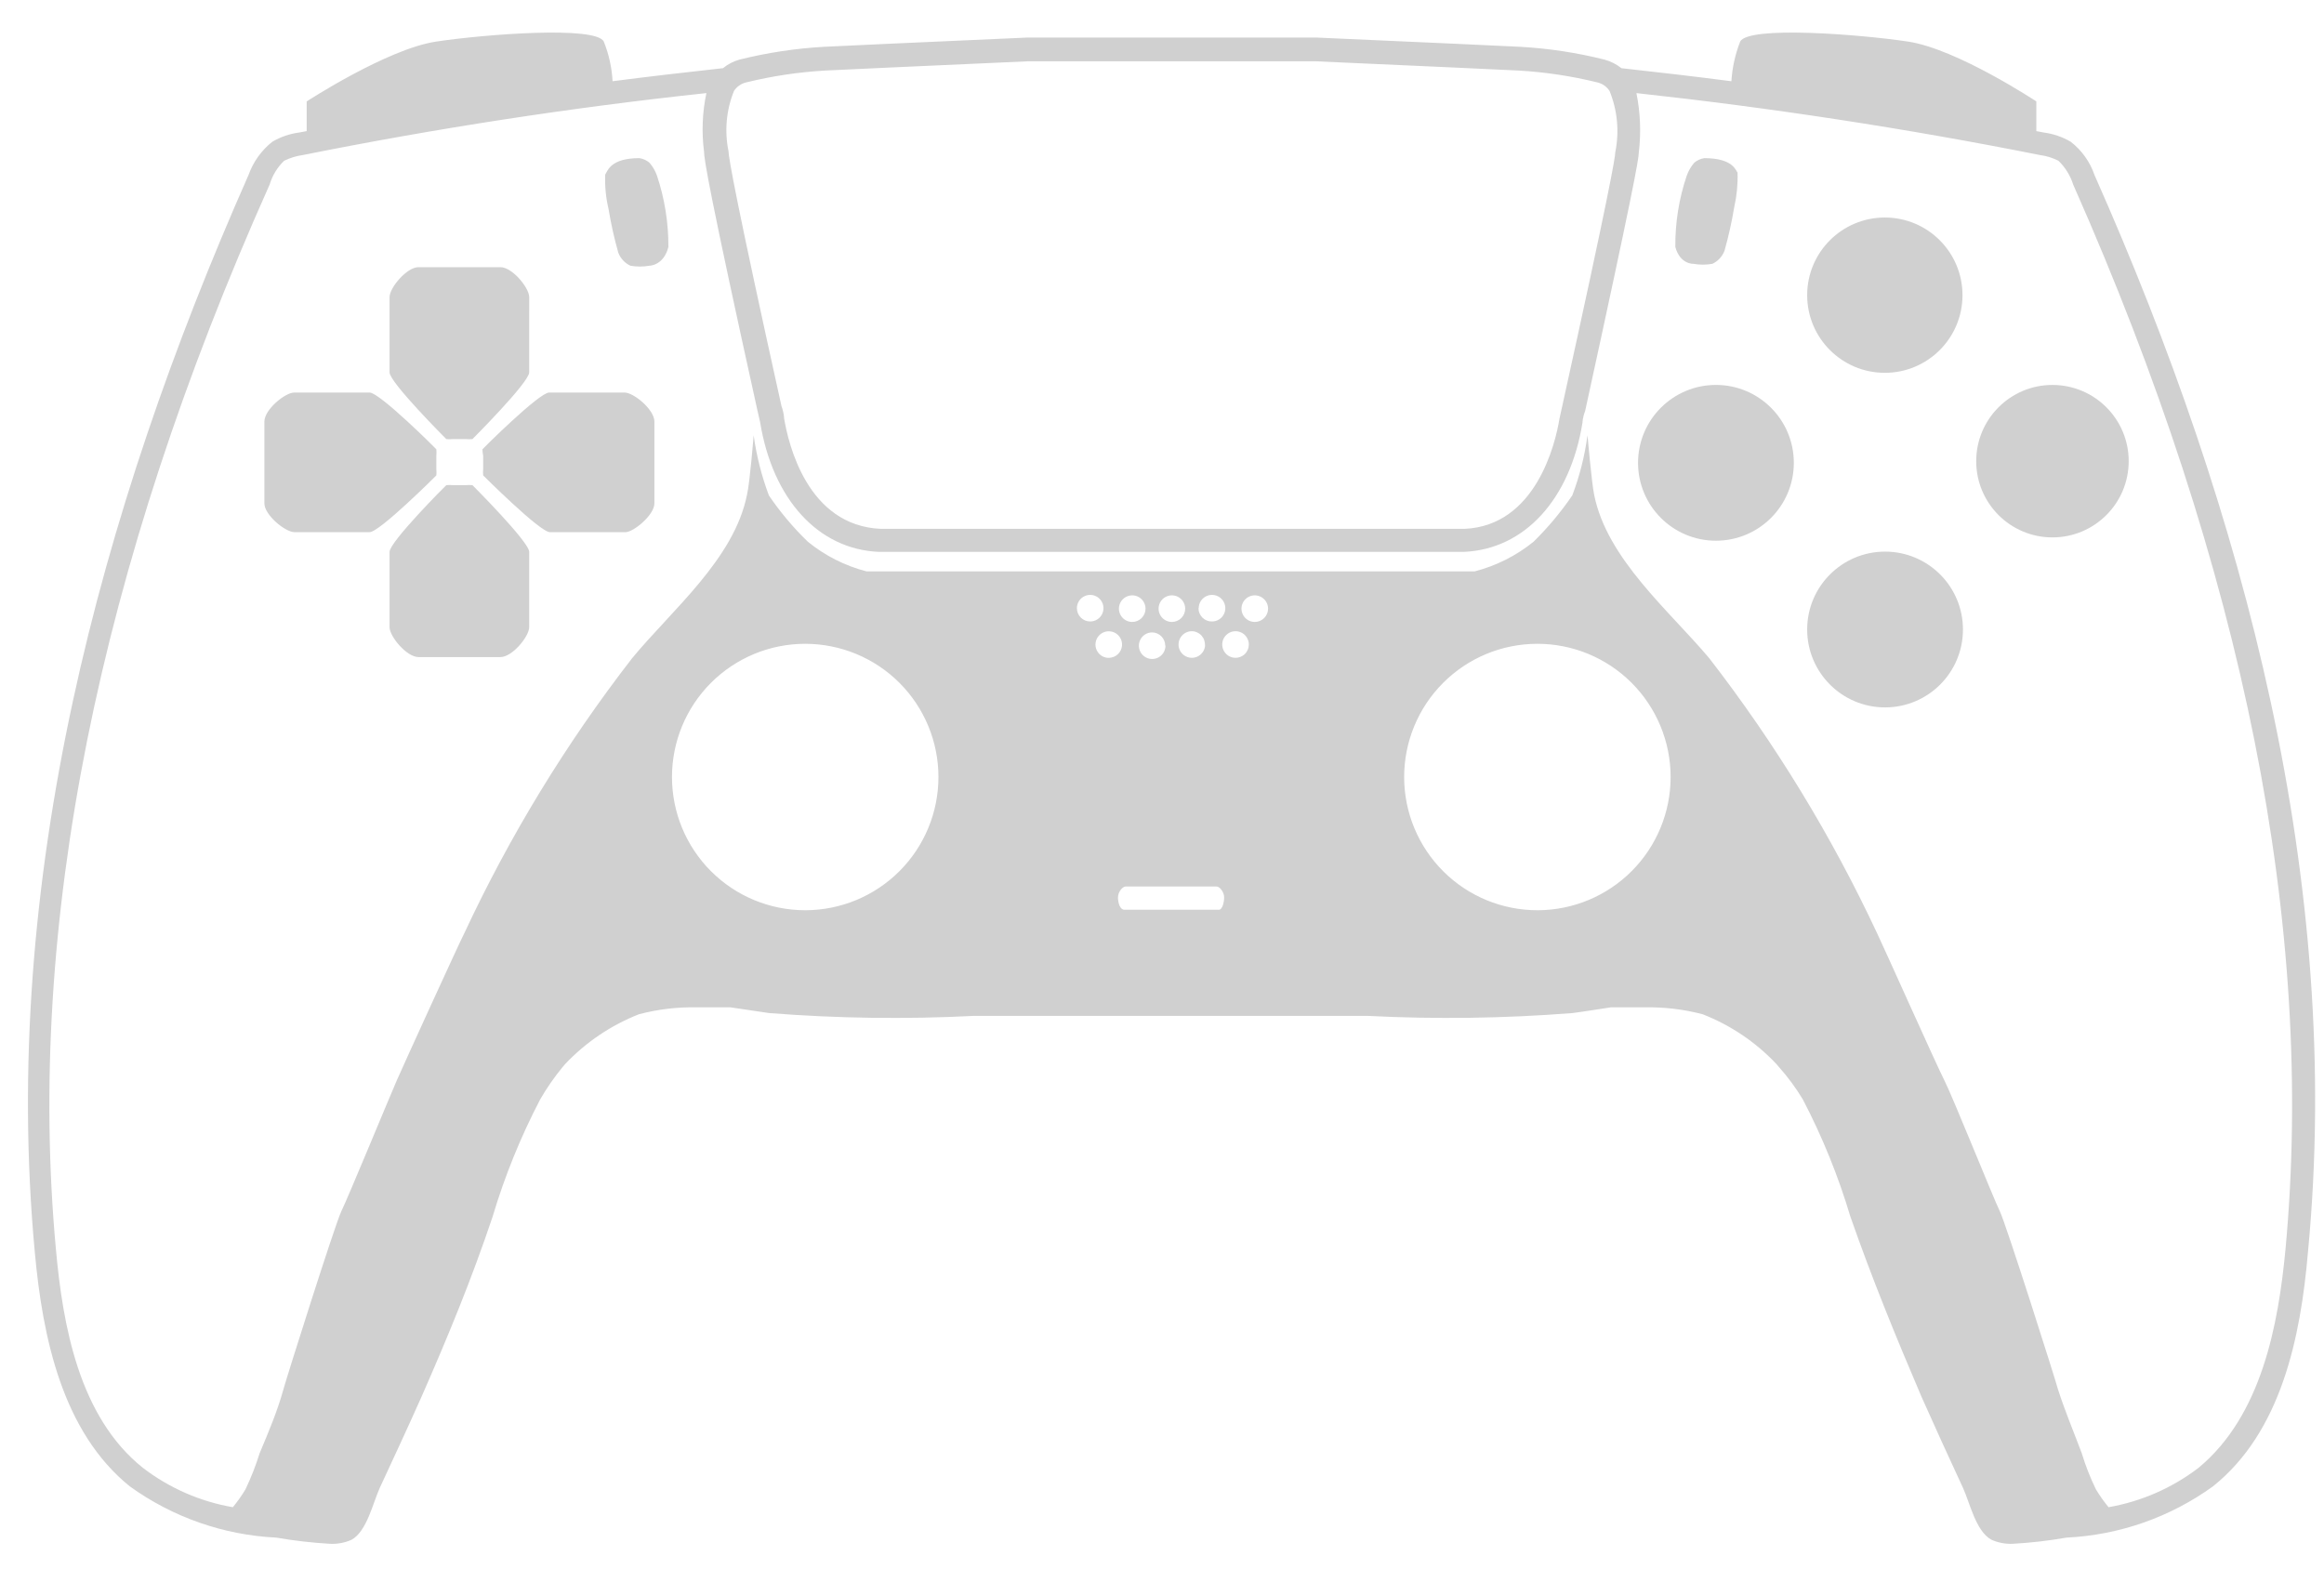
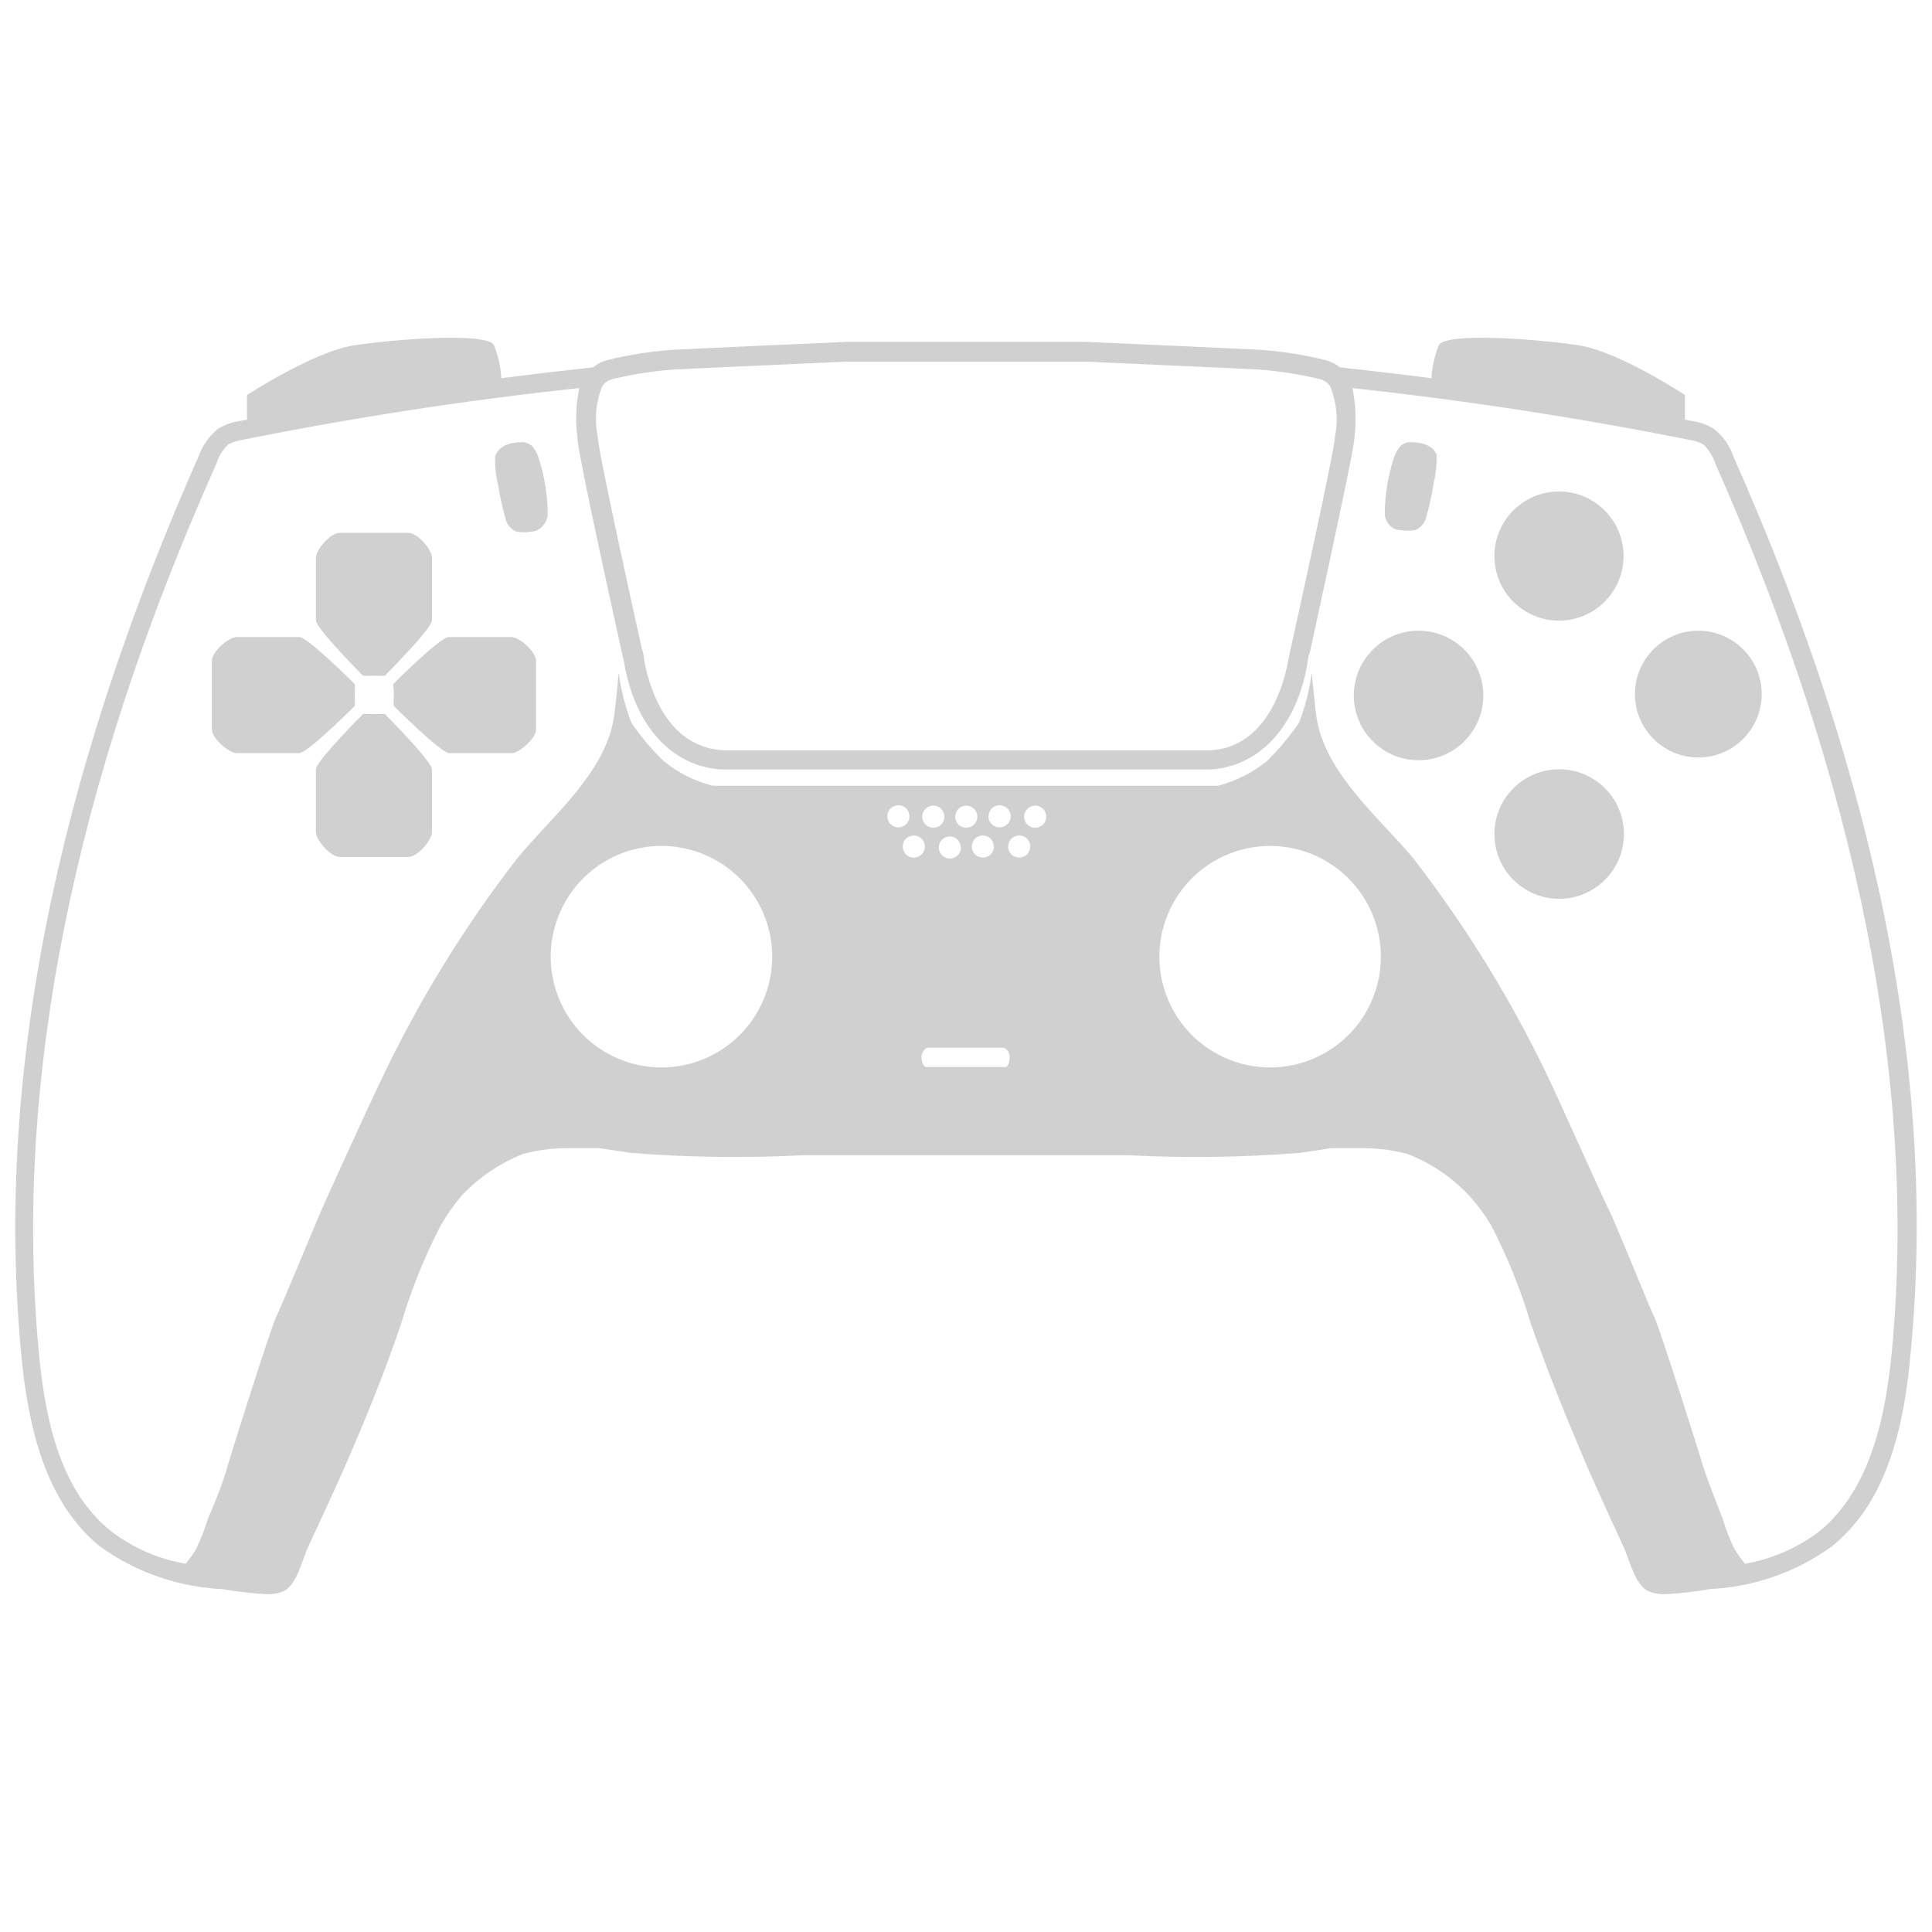
- <svg xmlns="http://www.w3.org/2000/svg" width="548pt" height="370pt" version="1.1" viewBox="0 0 548 370" id="svg242" fill="#D0D0D0">
+ <svg xmlns="http://www.w3.org/2000/svg" width="548pt" height="548pt" version="1.1" viewBox="0 0 548 548" id="svg242" fill="#d0d0d0">
  <defs id="defs216">
    <symbol id="w" overflow="visible">
      <path d="m 18.766,-1.125 c -0.969,0.5 -1.98,0.875 -3.031,1.125 -1.043,0.258 -2.137,0.391 -3.281,0.391 -3.398,0 -6.09,-0.945 -8.078,-2.844 -1.992,-1.906 -2.984,-4.484 -2.984,-7.734 0,-3.258 0.992,-5.836 2.984,-7.734 1.988,-1.906 4.68,-2.859 8.078,-2.859 1.145,0 2.238,0.133 3.281,0.391 1.051,0.25 2.062,0.625 3.031,1.125 v 4.219 c -0.98,-0.656 -1.945,-1.141 -2.891,-1.453 -0.949,-0.312 -1.949,-0.469 -3,-0.469 -1.875,0 -3.352,0.605 -4.422,1.812 -1.074,1.199 -1.609,2.856 -1.609,4.969 0,2.106 0.535,3.762 1.609,4.969 1.07,1.199 2.547,1.797 4.422,1.797 1.051,0 2.051,-0.148 3,-0.453 0.945,-0.312 1.91,-0.801 2.891,-1.469 z" id="path147" />
    </symbol>
    <symbol id="b" overflow="visible">
      <path d="m 13.734,-11.141 c -0.438,-0.195 -0.871,-0.344 -1.297,-0.438 -0.418,-0.102 -0.84,-0.156 -1.266,-0.156 -1.262,0 -2.231,0.406 -2.906,1.219 -0.68,0.805 -1.016,1.953 -1.016,3.453 v 7.062 H 2.359 v -15.312 h 4.891 v 2.516 c 0.625,-1 1.344,-1.727 2.156,-2.188 0.82,-0.469 1.801,-0.703 2.938,-0.703 0.164,0 0.344,0.012 0.531,0.031 0.195,0.012 0.477,0.039 0.844,0.078 z" id="path150" />
    </symbol>
    <symbol id="a" overflow="visible">
      <path d="m 17.641,-7.703 v 1.406 H 6.188 c 0.125,1.148 0.539,2.008 1.25,2.578 0.707,0.574 1.703,0.859 2.984,0.859 1.031,0 2.082,-0.148 3.156,-0.453 1.082,-0.312 2.191,-0.773 3.328,-1.391 v 3.766 c -1.156,0.438 -2.312,0.766 -3.469,0.984 -1.156,0.227 -2.312,0.344 -3.469,0.344 -2.773,0 -4.93,-0.703 -6.469,-2.109 -1.531,-1.406 -2.297,-3.379 -2.297,-5.922 0,-2.5 0.754,-4.461 2.266,-5.891 1.508,-1.438 3.582,-2.156 6.219,-2.156 2.406,0 4.332,0.73 5.781,2.188 1.445,1.449 2.172,3.383 2.172,5.797 z m -5.031,-1.625 c 0,-0.926 -0.273,-1.672 -0.812,-2.234 -0.543,-0.57 -1.25,-0.859 -2.125,-0.859 -0.949,0 -1.719,0.266 -2.312,0.797 -0.594,0.531 -0.965,1.297 -1.109,2.297 z" id="path153" />
    </symbol>
    <symbol id="f" overflow="visible">
      <path d="m 9.219,-6.891 c -1.023,0 -1.793,0.172 -2.312,0.516 -0.512,0.344 -0.766,0.855 -0.766,1.531 0,0.625 0.207,1.117 0.625,1.469 0.414,0.344 0.988,0.516 1.719,0.516 0.926,0 1.703,-0.328 2.328,-0.984 0.633,-0.664 0.953,-1.492 0.953,-2.484 v -0.562 z m 7.469,-1.844 V 0 h -4.922 v -2.266 c -0.656,0.93 -1.398,1.605 -2.219,2.031 -0.824,0.414 -1.824,0.625 -3,0.625 -1.586,0 -2.871,-0.457 -3.859,-1.375 -0.992,-0.926 -1.484,-2.129 -1.484,-3.609 0,-1.789 0.613,-3.102 1.844,-3.938 1.238,-0.844 3.18,-1.266 5.828,-1.266 h 2.891 v -0.391 c 0,-0.77 -0.309,-1.332 -0.922,-1.688 -0.617,-0.363 -1.57,-0.547 -2.859,-0.547 -1.055,0 -2.031,0.105 -2.938,0.312 -0.898,0.211 -1.73,0.523 -2.5,0.938 v -3.734 c 1.039,-0.25 2.086,-0.441 3.141,-0.578 1.062,-0.133 2.125,-0.203 3.188,-0.203 2.758,0 4.75,0.547 5.969,1.641 1.227,1.086 1.844,2.856 1.844,5.312 z" id="path156" />
    </symbol>
    <symbol id="e" overflow="visible">
      <path d="m 7.703,-19.656 v 4.344 H 12.75 v 3.5 H 7.703 v 6.5 c 0,0.711 0.141,1.188 0.422,1.438 0.281,0.25 0.836,0.375 1.672,0.375 h 2.516 v 3.5 h -4.188 c -1.938,0 -3.312,-0.398 -4.125,-1.203 -0.805,-0.812 -1.203,-2.18 -1.203,-4.109 v -6.5 h -2.422 v -3.5 h 2.422 v -4.344 z" id="path159" />
    </symbol>
    <symbol id="g" overflow="visible">
      <path d="m 12.766,-13.078 v -8.203 h 4.922 V -1e-4 H 12.766 v -2.219 c -0.668,0.906 -1.406,1.57 -2.219,1.984 -0.813,0.414 -1.758,0.625 -2.828,0.625 -1.887,0 -3.434,-0.75 -4.641,-2.25 -1.211,-1.5 -1.812,-3.426 -1.812,-5.781 0,-2.363 0.602,-4.297 1.812,-5.797 1.207,-1.5 2.754,-2.25 4.641,-2.25 1.062,0 2,0.215 2.812,0.641 0.82,0.43 1.566,1.086 2.234,1.969 z m -3.219,9.922 c 1.039,0 1.836,-0.379 2.391,-1.141 0.551,-0.77 0.828,-1.883 0.828,-3.344 0,-1.457 -0.277,-2.566 -0.828,-3.328 -0.555,-0.77 -1.352,-1.156 -2.391,-1.156 -1.043,0 -1.84,0.387 -2.391,1.156 -0.555,0.762 -0.828,1.871 -0.828,3.328 0,1.461 0.273,2.574 0.828,3.344 0.551,0.762 1.348,1.141 2.391,1.141 z" id="path162" />
    </symbol>
    <symbol id="k" overflow="visible">
      <path d="m 10.5,-3.156 c 1.051,0 1.852,-0.379 2.406,-1.141 0.551,-0.77 0.828,-1.883 0.828,-3.344 0,-1.457 -0.277,-2.566 -0.828,-3.328 -0.555,-0.77 -1.355,-1.156 -2.406,-1.156 -1.055,0 -1.859,0.387 -2.422,1.156 -0.555,0.773 -0.828,1.883 -0.828,3.328 0,1.449 0.273,2.559 0.828,3.328 0.562,0.773 1.367,1.156 2.422,1.156 z m -3.25,-9.922 c 0.676,-0.883 1.422,-1.539 2.234,-1.969 0.82,-0.426 1.766,-0.641 2.828,-0.641 1.895,0 3.445,0.75 4.656,2.25 1.207,1.5 1.812,3.434 1.812,5.797 0,2.356 -0.605,4.281 -1.812,5.781 -1.211,1.5 -2.762,2.25 -4.656,2.25 -1.062,0 -2.008,-0.211 -2.828,-0.625 C 8.672,-0.66 7.926,-1.32 7.25,-2.219 V -2e-5 H 2.359 v -21.281 H 7.25 Z" id="path165" />
    </symbol>
    <symbol id="j" overflow="visible">
      <path d="m 0.344,-15.312 h 4.891 l 4.125,10.391 3.5,-10.391 h 4.891 l -6.438,16.766 c -0.648,1.695 -1.402,2.883 -2.266,3.562 -0.867,0.688 -2,1.031 -3.406,1.031 H 2.797 V 2.829 h 1.531 c 0.832,0 1.438,-0.137 1.812,-0.406 C 6.523,2.161 6.82,1.692 7.031,1.016 L 7.172,0.595 Z" id="path168" />
    </symbol>
    <symbol id="i" overflow="visible">
      <path d="m 2.578,-20.406 h 14.203 v 3.969 H 7.828 v 3.797 h 8.422 v 3.984 H 7.828 v 4.672 h 9.25 V 4e-4 h -14.5 z" id="path171" />
    </symbol>
    <symbol id="v" overflow="visible">
      <path d="M 2.359,-21.281 H 7.25 V 0 H 2.359 Z" id="path174" />
    </symbol>
    <symbol id="u" overflow="visible">
      <path d="M 2.359,-15.312 H 7.25 V 0 H 2.359 Z m 0,-5.969 H 7.25 v 4 H 2.359 Z" id="path177" />
    </symbol>
    <symbol id="d" overflow="visible">
      <path d="M 17.75,-9.328 V 0 h -4.922 v -7.141 c 0,-1.32 -0.031,-2.234 -0.094,-2.734 -0.062,-0.5 -0.168,-0.867 -0.312,-1.109 -0.188,-0.312 -0.449,-0.555 -0.781,-0.734 -0.324,-0.176 -0.695,-0.266 -1.109,-0.266 -1.023,0 -1.824,0.398 -2.406,1.188 -0.586,0.781 -0.875,1.871 -0.875,3.266 V -1e-4 H 2.359 v -15.312 H 7.25 v 2.234 c 0.738,-0.883 1.52,-1.539 2.344,-1.969 0.832,-0.426 1.75,-0.641 2.75,-0.641 1.77,0 3.113,0.547 4.031,1.641 0.914,1.086 1.375,2.656 1.375,4.719 z" id="path180" />
    </symbol>
    <symbol id="t" overflow="visible">
      <path d="m 10.75,-12.516 c 0.82,0 1.445,-0.18 1.875,-0.547 0.438,-0.363 0.656,-0.898 0.656,-1.609 0,-0.695 -0.219,-1.227 -0.656,-1.594 -0.43,-0.375 -1.055,-0.562 -1.875,-0.562 H 7.828 v 4.312 z m 0.172,8.938 c 1.062,0 1.859,-0.223 2.391,-0.672 0.531,-0.445 0.797,-1.125 0.797,-2.031 0,-0.883 -0.266,-1.547 -0.797,-1.984 -0.523,-0.438 -1.32,-0.656 -2.391,-0.656 h -3.094 v 5.344 z m 4.891,-7.344 c 1.133,0.324 2.008,0.93 2.625,1.812 0.625,0.887 0.938,1.969 0.938,3.25 0,1.969 -0.668,3.438 -2,4.406 -1.336,0.969 -3.356,1.453 -6.062,1.453 h -8.734 v -20.406 h 7.891 c 2.832,0 4.883,0.43 6.156,1.281 1.281,0.855 1.922,2.227 1.922,4.109 0,1 -0.234,1.852 -0.703,2.547 -0.469,0.688 -1.148,1.203 -2.031,1.547 z" id="path183" />
    </symbol>
    <symbol id="s" overflow="visible">
      <path d="m 14.312,-14.828 v 3.719 c -1.043,-0.438 -2.055,-0.766 -3.031,-0.984 -0.98,-0.219 -1.902,-0.328 -2.766,-0.328 -0.93,0 -1.621,0.117 -2.078,0.344 -0.449,0.23 -0.672,0.59 -0.672,1.078 0,0.387 0.172,0.684 0.516,0.891 0.344,0.211 0.957,0.367 1.844,0.469 l 0.859,0.125 c 2.508,0.324 4.195,0.852 5.062,1.578 0.863,0.73 1.297,1.871 1.297,3.422 0,1.637 -0.605,2.867 -1.812,3.688 -1.199,0.812 -2.992,1.219 -5.375,1.219 -1.023,0 -2.074,-0.078 -3.156,-0.234 -1.074,-0.156 -2.18,-0.395 -3.312,-0.719 v -3.719 c 0.969,0.48 1.961,0.84 2.984,1.078 1.031,0.23 2.078,0.344 3.141,0.344 0.957,0 1.676,-0.129 2.156,-0.391 0.477,-0.27 0.719,-0.664 0.719,-1.188 0,-0.438 -0.168,-0.758 -0.5,-0.969 -0.336,-0.219 -0.996,-0.383 -1.984,-0.5 L 7.343,-6.016 c -2.18,-0.27 -3.703,-0.773 -4.578,-1.516 -0.875,-0.738 -1.312,-1.859 -1.312,-3.359 0,-1.625 0.551,-2.828 1.656,-3.609 1.113,-0.789 2.82,-1.188 5.125,-1.188 0.895,0 1.836,0.074 2.828,0.219 1,0.137 2.082,0.352 3.25,0.641 z" id="path186" />
    </symbol>
    <symbol id="c" overflow="visible">
      <path d="m 9.641,-12.188 c -1.086,0 -1.914,0.391 -2.484,1.172 -0.574,0.781 -0.859,1.906 -0.859,3.375 0,1.469 0.285,2.594 0.859,3.375 0.57,0.773 1.398,1.156 2.484,1.156 1.062,0 1.875,-0.383 2.438,-1.156 0.57,-0.781 0.859,-1.906 0.859,-3.375 0,-1.469 -0.289,-2.594 -0.859,-3.375 -0.562,-0.781 -1.375,-1.172 -2.438,-1.172 z m 0,-3.5 c 2.633,0 4.691,0.715 6.172,2.141 1.477,1.418 2.219,3.387 2.219,5.906 0,2.512 -0.742,4.481 -2.219,5.906 C 14.332,-0.317 12.273,0.39 9.641,0.39 6.992,0.39 4.926,-0.317 3.438,-1.735 1.945,-3.161 1.203,-5.13 1.203,-7.641 c 0,-2.519 0.742,-4.488 2.234,-5.906 1.488,-1.426 3.555,-2.141 6.203,-2.141 z" id="path189" />
    </symbol>
    <symbol id="h" overflow="visible">
      <path d="m 2.188,-5.969 v -9.344 h 4.922 v 1.531 c 0,0.836 -0.008,1.875 -0.016,3.125 -0.012,1.25 -0.016,2.086 -0.016,2.5 0,1.242 0.031,2.133 0.094,2.672 0.07,0.543 0.18,0.934 0.328,1.172 0.207,0.324 0.473,0.574 0.797,0.75 0.32,0.168 0.691,0.25 1.109,0.25 1.02,0 1.82,-0.391 2.406,-1.172 0.582,-0.781 0.875,-1.867 0.875,-3.266 v -7.562 h 4.891 V -6e-4 H 12.688 V -2.219 C 11.945,-1.321 11.164,-0.661 10.344,-0.235 9.519,0.179 8.609,0.39 7.609,0.39 5.848,0.39 4.504,-0.149 3.578,-1.235 2.648,-2.317 2.188,-3.895 2.188,-5.969 Z" id="path192" />
    </symbol>
    <symbol id="r" overflow="visible">
      <path d="m 12.422,-21.281 v 3.219 H 9.719 c -0.688,0 -1.172,0.125 -1.453,0.375 -0.273,0.25 -0.406,0.688 -0.406,1.312 v 1.062 h 4.188 v 3.5 H 7.86 V -2e-4 h -4.891 v -11.812 h -2.438 v -3.5 h 2.438 v -1.062 c 0,-1.664 0.461,-2.898 1.391,-3.703 0.926,-0.801 2.367,-1.203 4.328,-1.203 z" id="path195" />
    </symbol>
    <symbol id="q" overflow="visible">
      <path d="m 16.547,-12.766 c 0.613,-0.945 1.348,-1.672 2.203,-2.172 0.852,-0.5 1.789,-0.75 2.812,-0.75 1.758,0 3.098,0.547 4.016,1.641 0.926,1.086 1.391,2.656 1.391,4.719 V -4e-4 h -4.922 v -7.984 -0.359 c 0.008,-0.133 0.016,-0.32 0.016,-0.562 0,-1.082 -0.164,-1.863 -0.484,-2.344 -0.312,-0.488 -0.824,-0.734 -1.531,-0.734 -0.93,0 -1.648,0.387 -2.156,1.156 -0.512,0.762 -0.773,1.867 -0.781,3.312 v 7.516 h -4.922 v -7.984 c 0,-1.695 -0.148,-2.785 -0.438,-3.266 -0.293,-0.488 -0.812,-0.734 -1.562,-0.734 -0.938,0 -1.664,0.387 -2.172,1.156 -0.512,0.762 -0.766,1.859 -0.766,3.297 v 7.531 h -4.922 v -15.312 h 4.922 v 2.234 c 0.602,-0.863 1.289,-1.516 2.062,-1.953 0.781,-0.438 1.641,-0.656 2.578,-0.656 1.062,0 2,0.258 2.812,0.766 0.812,0.512 1.426,1.23 1.844,2.156 z" id="path198" />
    </symbol>
    <symbol id="p" overflow="visible">
      <path d="M 17.75,-9.328 V 0 h -4.922 v -7.109 c 0,-1.344 -0.031,-2.266 -0.094,-2.766 -0.062,-0.5 -0.168,-0.867 -0.312,-1.109 -0.188,-0.312 -0.449,-0.555 -0.781,-0.734 -0.324,-0.176 -0.695,-0.266 -1.109,-0.266 -1.023,0 -1.824,0.398 -2.406,1.188 -0.586,0.781 -0.875,1.871 -0.875,3.266 V -1e-4 H 2.359 v -21.281 H 7.25 v 8.203 c 0.738,-0.883 1.52,-1.539 2.344,-1.969 0.832,-0.426 1.75,-0.641 2.75,-0.641 1.77,0 3.113,0.547 4.031,1.641 0.914,1.086 1.375,2.656 1.375,4.719 z" id="path201" />
    </symbol>
    <symbol id="o" overflow="visible">
      <path d="m 2.578,-20.406 h 5.875 l 7.422,14 v -14 h 4.984 V 0 h -5.875 L 7.562,-14 V 0 H 2.578 Z" id="path204" />
    </symbol>
    <symbol id="n" overflow="visible">
      <path d="m 2.578,-20.406 h 8.734 c 2.594,0 4.582,0.578 5.969,1.734 1.395,1.148 2.094,2.789 2.094,4.922 0,2.137 -0.699,3.781 -2.094,4.938 -1.387,1.156 -3.375,1.734 -5.969,1.734 H 7.828 V 3e-4 h -5.25 z m 5.25,3.812 v 5.703 H 10.75 c 1.02,0 1.805,-0.25 2.359,-0.75 0.562,-0.5 0.844,-1.203 0.844,-2.109 0,-0.914 -0.281,-1.617 -0.844,-2.109 -0.555,-0.488 -1.34,-0.734 -2.359,-0.734 z" id="path207" />
    </symbol>
    <symbol id="m" overflow="visible">
      <path d="M 2.359,-15.312 H 7.25 v 15.031 c 0,2.051 -0.496,3.617 -1.484,4.703 -0.98,1.082 -2.406,1.625 -4.281,1.625 H -0.938 V 2.828 h 0.859 c 0.926,0 1.562,-0.211 1.906,-0.625 0.352,-0.418 0.531,-1.246 0.531,-2.484 z m 0,-5.969 H 7.25 v 4 H 2.359 Z" id="path210" />
    </symbol>
    <symbol id="l" overflow="visible">
      <path d="m 14.719,-14.828 v 3.984 c -0.656,-0.457 -1.324,-0.797 -2,-1.016 -0.668,-0.219 -1.359,-0.328 -2.078,-0.328 -1.367,0 -2.434,0.402 -3.203,1.203 -0.762,0.793 -1.141,1.906 -1.141,3.344 0,1.43 0.379,2.543 1.141,3.344 0.77,0.793 1.836,1.188 3.203,1.188 0.758,0 1.484,-0.109 2.172,-0.328 0.688,-0.227 1.32,-0.566 1.906,-1.016 v 4 c -0.762,0.281 -1.539,0.488 -2.328,0.625 -0.781,0.145 -1.574,0.219 -2.375,0.219 -2.762,0 -4.922,-0.707 -6.484,-2.125 -1.555,-1.414 -2.328,-3.383 -2.328,-5.906 0,-2.531 0.773,-4.504 2.328,-5.922 1.562,-1.414 3.723,-2.125 6.484,-2.125 0.801,0 1.594,0.074 2.375,0.219 0.781,0.137 1.555,0.352 2.328,0.641 z" id="path213" />
    </symbol>
  </defs>
-   <g id="g240" transform="translate(-73.6743,-94.13361)">
+   <g id="g240" transform="translate(-75.92424,-6.015258)">
    <path d="m 567.56,135.41 c -1.059,-3.102 -3.008,-5.828 -5.598,-7.84 -1.961,-1.152 -4.133,-1.895 -6.387,-2.184 l -1.734,-0.336 v -7 c 0,0 -18.703,-12.375 -30.238,-14.109 -11.535,-1.734 -37.688,-3.754 -39.594,0 -1.172,2.988 -1.871,6.144 -2.07,9.352 -8.625,-1.121 -17.305,-2.129 -25.93,-3.078 v -0.004 c -1.176,-0.93 -2.527,-1.617 -3.977,-2.016 -6.516,-1.637 -13.172,-2.648 -19.879,-3.023 l -15.512,-0.727 -32.594,-1.457 h -68.039 l -32.535,1.457 -15.512,0.727 c -6.727,0.379 -13.402,1.391 -19.938,3.023 -1.414,0.395 -2.731,1.082 -3.863,2.016 -8.68,0.953 -17.359,1.961 -26.039,3.078 v 0.004 c -0.176,-3.211 -0.875,-6.371 -2.074,-9.352 -1.848,-3.754 -28,-1.734 -39.535,0 -11.535,1.734 -30.52,14.113 -30.52,14.113 v 7 l -1.793,0.336 v -0.004 c -2.234,0.297 -4.387,1.039 -6.328,2.184 -2.562,2.039 -4.5,4.758 -5.598,7.84 -35.281,79.746 -58.465,166.99 -50.402,253.91 1.848,20.383 6.551,42.504 22.398,55.328 h 0.004 c 10.102,7.289 22.105,11.492 34.551,12.094 4.188,0.727 8.414,1.211 12.656,1.457 1.75,0.086 3.496,-0.238 5.094,-0.953 3.641,-2.016 5.039,-8.734 6.664,-12.266 3.305,-7.113 6.609,-14.223 9.801,-21.391 6.16,-14 11.93,-28 16.801,-42.559 2.844,-9.539 6.594,-18.785 11.199,-27.609 1.555,-2.699 3.332,-5.269 5.32,-7.672 l 0.617,-0.727 c 4.863,-5.121 10.785,-9.117 17.359,-11.703 4.492,-1.188 9.129,-1.734 13.777,-1.625 h 7.84 l 9.07,1.344 c 16.023,1.262 32.109,1.488 48.16,0.672 h 93.129 c 16.051,0.812 32.137,0.59 48.16,-0.672 3.023,-0.391 5.992,-0.895 9.016,-1.344 h 7.84 c 4.664,-0.105 9.32,0.441 13.832,1.625 6.578,2.574 12.508,6.57 17.359,11.703 l 0.672,0.785 c 2.098,2.359 3.973,4.91 5.602,7.613 4.606,8.824 8.355,18.07 11.199,27.609 5.039,14.449 10.809,28.559 16.801,42.559 3.191,7.168 6.441,14.281 9.742,21.391 1.625,3.527 3.023,10.246 6.719,12.266 h 0.004 c 1.582,0.703 3.309,1.031 5.039,0.953 4.242,-0.238 8.469,-0.723 12.656,-1.457 12.445,-0.594 24.449,-4.797 34.551,-12.094 16.016,-12.824 20.664,-34.945 22.398,-55.328 8.289,-86.914 -14.949,-174.16 -50.344,-253.91 z M 246.74,115.59 c 0.66,-1.016 1.684,-1.738 2.859,-2.019 6.098,-1.496 12.32,-2.434 18.59,-2.797 l 15.566,-0.727 32.258,-1.457 h 67.93 l 32.367,1.457 15.512,0.727 c 6.25,0.363 12.457,1.301 18.535,2.797 1.176,0.281 2.199,1.004 2.856,2.019 1.859,4.578 2.328,9.602 1.344,14.445 0,1.121 -1.344,9.297 -12.543,60.031 l -0.617,2.801 c -0.953,5.938 -5.602,25.258 -22.398,25.984 h -137.59 c -17.359,-0.727 -21.84,-20.047 -22.848,-26.098 0,0 0,-1.176 -0.617,-2.856 -10.809,-48.832 -12.434,-58.465 -12.488,-60.09 l 0.004,0.004 c -0.98,-4.766 -0.535,-9.715 1.285,-14.223 z m 16.801,193.2 c -8.332,0 -16.32,-3.312 -22.215,-9.203 -5.891,-5.891 -9.199,-13.883 -9.199,-22.215 0,-8.332 3.309,-16.32 9.199,-22.215 5.894,-5.891 13.883,-9.199 22.215,-9.199 8.332,0 16.324,3.309 22.215,9.199 5.891,5.894 9.203,13.883 9.203,22.215 0,8.312 -3.297,16.289 -9.164,22.176 -5.867,5.887 -13.828,9.211 -22.141,9.242 z m 64.066,-71.234 c 0,-1.266 0.762,-2.41 1.934,-2.894 1.172,-0.488 2.519,-0.219 3.418,0.68 0.898,0.895 1.164,2.246 0.68,3.418 -0.484,1.172 -1.629,1.934 -2.898,1.934 -0.832,0 -1.629,-0.328 -2.215,-0.918 -0.59,-0.59 -0.918,-1.387 -0.918,-2.219 z m 7.84,11.703 v 0.004 c -1.316,0.137 -2.578,-0.566 -3.152,-1.758 -0.574,-1.191 -0.34,-2.613 0.586,-3.559 0.926,-0.945 2.344,-1.207 3.547,-0.656 1.203,0.551 1.93,1.797 1.816,3.113 -0.141,1.602 -1.473,2.836 -3.078,2.859 z m 22.398,-3.137 v 0.004 c 0,1.273 -0.77,2.418 -1.949,2.902 -1.18,0.48 -2.531,0.203 -3.426,-0.707 -0.891,-0.906 -1.145,-2.266 -0.641,-3.438 0.504,-1.168 1.664,-1.918 2.938,-1.895 0.859,0.027 1.676,0.41 2.246,1.055 0.574,0.648 0.855,1.5 0.777,2.359 z m -1.512,-8.566 c 0,-1.266 0.766,-2.41 1.938,-2.894 1.172,-0.488 2.519,-0.219 3.414,0.68 0.898,0.895 1.168,2.246 0.68,3.418 -0.484,1.172 -1.629,1.934 -2.894,1.934 -0.844,0.016 -1.656,-0.309 -2.254,-0.898 -0.602,-0.59 -0.938,-1.395 -0.938,-2.238 z m -6.328,3.25 c -1.27,0 -2.41,-0.766 -2.898,-1.938 -0.484,-1.172 -0.215,-2.519 0.68,-3.418 0.898,-0.895 2.246,-1.164 3.418,-0.68 1.172,0.488 1.938,1.629 1.938,2.898 0,0.832 -0.332,1.629 -0.918,2.219 -0.59,0.586 -1.387,0.918 -2.219,0.918 z m -1.512,5.602 v -0.004 c 0,1.27 -0.766,2.414 -1.938,2.898 -1.172,0.484 -2.519,0.219 -3.418,-0.68 -0.895,-0.898 -1.164,-2.246 -0.68,-3.418 0.488,-1.172 1.629,-1.934 2.898,-1.934 1.711,0.027 3.082,1.426 3.082,3.133 z m -7.84,-5.602 c -1.27,0 -2.414,-0.766 -2.898,-1.938 -0.484,-1.172 -0.215,-2.519 0.68,-3.418 0.898,-0.895 2.246,-1.164 3.418,-0.68 1.172,0.488 1.938,1.629 1.938,2.898 0,0.84 -0.34,1.648 -0.938,2.238 -0.602,0.59 -1.414,0.914 -2.254,0.898 z m 20.551,67.871 h -11.199 -11.199 c -1.008,0 -1.512,-1.566 -1.512,-2.91 0,-1.344 1.121,-2.574 1.793,-2.574 h 21.449 c 0.727,0 1.793,1.289 1.793,2.574 -0.004,1.285 -0.453,2.742 -1.125,2.91 z m 3.809,-59.414 c -1.27,0 -2.41,-0.766 -2.898,-1.938 -0.484,-1.172 -0.215,-2.519 0.68,-3.418 0.898,-0.898 2.246,-1.164 3.418,-0.68 1.172,0.484 1.938,1.629 1.938,2.898 0,0.859 -0.352,1.684 -0.977,2.277 -0.625,0.594 -1.469,0.902 -2.328,0.859 z m 4.535,-8.457 c -1.266,0 -2.41,-0.766 -2.894,-1.938 -0.488,-1.172 -0.219,-2.519 0.68,-3.418 0.895,-0.895 2.242,-1.164 3.414,-0.68 1.172,0.488 1.938,1.629 1.938,2.898 0,0.832 -0.332,1.629 -0.918,2.219 -0.59,0.586 -1.387,0.918 -2.219,0.918 z m 66.754,67.984 c -8.34,0.027 -16.348,-3.258 -22.262,-9.137 -5.914,-5.879 -9.246,-13.867 -9.266,-22.207 -0.019,-8.336 3.273,-16.34 9.16,-22.246 5.887,-5.91 13.879,-9.234 22.219,-9.242 8.336,-0.012 16.336,3.293 22.238,9.188 5.898,5.891 9.215,13.891 9.215,22.227 0,8.312 -3.297,16.289 -9.164,22.176 -5.867,5.887 -13.828,9.211 -22.141,9.242 z m 176.29,79.969 c -1.68,17.695 -5.602,39.199 -20.496,51.52 -6.227,4.758 -13.508,7.945 -21.227,9.293 -1.09,-1.324 -2.082,-2.727 -2.969,-4.199 -1.348,-2.758 -2.473,-5.625 -3.359,-8.566 -1.848,-4.93 -3.977,-9.969 -5.602,-15.062 -0.617,-2.352 -12.32,-39.199 -13.719,-42 -1.398,-2.801 -11.199,-27.215 -13.047,-30.801 -1.848,-3.586 -14.785,-32.535 -15.848,-34.664 -10.762,-23.031 -24.039,-44.797 -39.594,-64.906 -9.406,-11.199 -24.137,-23.406 -27.16,-38.586 -0.617,-3.078 -1.566,-14 -1.566,-14 v 0.004 c -0.645,4.844 -1.848,9.598 -3.586,14.168 -2.676,3.93 -5.734,7.586 -9.125,10.918 -4.074,3.305 -8.812,5.691 -13.891,7 h -71.68 -71.734 c -5.062,-1.309 -9.781,-3.695 -13.832,-7 -3.43,-3.312 -6.508,-6.973 -9.184,-10.918 -1.711,-4.578 -2.914,-9.328 -3.586,-14.168 0,0 -0.895,11.199 -1.566,14 -3.023,15.176 -17.695,27.16 -27.105,38.586 v -0.004 c -15.57,20.094 -28.852,41.863 -39.59,64.906 -1.121,2.129 -14.336,31.078 -15.902,34.664 -1.566,3.586 -11.648,28 -13.047,30.801 -1.399,2.801 -13.047,39.648 -13.664,42 -1.398,5.098 -3.527,10.137 -5.602,15.062 h -0.004 c -0.91,2.934 -2.031,5.797 -3.359,8.566 -0.883,1.473 -1.875,2.875 -2.969,4.199 -7.723,-1.336 -15.004,-4.523 -21.223,-9.293 -15.062,-12.039 -18.871,-33.602 -20.496,-51.52 -7,-75.824 9.801,-160.33 50.398,-251.11 h 0.004 c 0.629,-2.133 1.809,-4.062 3.414,-5.602 1.375,-0.676 2.852,-1.133 4.367,-1.344 31.305,-6.273 63.223,-11.199 95.199,-14.617 v 0.004 c -0.957,4.527 -1.148,9.184 -0.559,13.773 0,1.734 1.289,9.91 12.602,61.098 0.391,1.625 0.617,2.633 0.617,2.688 2.969,18.258 13.719,30.016 28,30.633 h 137.93 c 14.336,-0.617 25.09,-12.375 28,-30.52 0,0 0,-1.121 0.617,-2.688 11.199,-51.297 12.656,-59.473 12.656,-60.984 0.559,-4.668 0.371,-9.395 -0.562,-14 31.863,3.473 63.727,8.344 95.199,14.617 v -0.004 c 1.504,0.203 2.961,0.656 4.312,1.344 1.609,1.547 2.801,3.473 3.473,5.602 40.207,90.777 57.121,175.28 50.066,251.11 z" id="path218" />
    <path d="m 496.66,203.28 c 0,10.145 -8.223,18.367 -18.367,18.367 -10.144,0 -18.367,-8.223 -18.367,-18.367 0,-10.144 8.223,-18.371 18.367,-18.371 10.144,0 18.367,8.227 18.367,18.371" id="path220" />
    <path d="m 536.43,163.74 c 0,10.117 -8.199,18.312 -18.312,18.312 -10.113,0 -18.312,-8.195 -18.312,-18.312 0,-10.113 8.199,-18.309 18.312,-18.309 10.113,0 18.312,8.195 18.312,18.309" id="path222" />
    <path d="m 575.62,202.89 c 0,9.93 -8.051,17.977 -17.977,17.977 -9.93,0 -17.977,-8.047 -17.977,-17.977 0,-9.926 8.047,-17.977 17.977,-17.977 9.926,0 17.977,8.051 17.977,17.977" id="path224" />
    <path d="m 536.54,242.59 c 0,10.145 -8.223,18.367 -18.367,18.367 -10.144,0 -18.367,-8.223 -18.367,-18.367 0,-10.144 8.223,-18.371 18.367,-18.371 10.144,0 18.367,8.227 18.367,18.371" id="path226" />
    <path d="m 475.55,131.43 c -0.863,0.133 -1.68,0.5 -2.352,1.062 -0.789,0.902 -1.398,1.949 -1.793,3.078 -1.828,5.41 -2.738,11.09 -2.688,16.801 1.121,4.144 4.258,3.977 4.258,3.977 1.48,0.262 2.996,0.262 4.481,0 1.316,-0.617 2.34,-1.723 2.856,-3.078 0.957,-3.391 1.723,-6.832 2.297,-10.305 0.602,-2.664 0.867,-5.391 0.781,-8.121 -0.391,-0.449 -1.008,-3.414 -7.84,-3.414 z" id="path228" />
    <path d="m 224.45,131.43 c 0.863,0.133 1.68,0.5 2.352,1.062 0.789,0.902 1.398,1.949 1.793,3.078 1.805,5.418 2.711,11.094 2.688,16.801 -1.121,4.426 -4.481,4.426 -4.481,4.426 -1.484,0.262 -3,0.262 -4.481,0 -1.316,-0.617 -2.34,-1.723 -2.856,-3.082 -0.957,-3.387 -1.727,-6.828 -2.297,-10.305 -0.633,-2.656 -0.895,-5.387 -0.785,-8.117 0.617,-0.898 1.234,-3.863 8.066,-3.863 z" id="path230" />
    <path d="m 191.63,157.14 h -9.633 -9.633 c -2.801,0 -6.832,4.871 -6.832,7.055 v 17.754 c 0,2.352 13.215,15.566 13.383,15.734 h 0.004 c 0.5,0.051 1.008,0.051 1.512,0 h 3.137 -0.004 c 0.504,0.051 1.012,0.051 1.512,0 0,0 13.383,-13.383 13.383,-15.734 l 0.004,-17.754 c 0,-2.184 -4.031,-7.113 -6.832,-7.055 z" id="path232" />
    <path d="m 191.63,249.09 h -19.266 c -2.801,0 -6.832,-4.871 -6.832,-7.055 v -17.754 c 0,-2.352 13.215,-15.625 13.383,-15.734 l 0.004,-0.004 c 0.5,-0.047 1.008,-0.047 1.512,0 h 3.137 -0.004 c 0.504,-0.047 1.012,-0.047 1.512,0 0,0 13.383,13.383 13.383,15.734 v 17.754 c 0.004,2.184 -4.027,7.113 -6.828,7.059 z" id="path234" />
    <path d="m 227.98,212.8 v -9.633 -9.633 c 0,-2.801 -4.871,-6.832 -7.055,-6.832 h -17.754 c -2.352,0 -15.625,13.215 -15.734,13.383 v 0.004 c 0.004,0.508 0.059,1.012 0.168,1.512 v 3.137 -0.004 c -0.051,0.504 -0.051,1.012 0,1.512 0,0 13.383,13.383 15.734,13.383 l 17.863,0.004 c 1.906,-0.059 6.832,-4.09 6.777,-6.832 z" id="path236" />
    <path d="m 136.02,212.8 v -9.633 -9.633 c 0,-2.801 4.871,-6.832 7.055,-6.832 h 17.754 c 2.352,0 15.625,13.215 15.734,13.383 v 0.004 c 0.051,0.5 0.051,1.008 0,1.512 v 3.137 -0.004 c 0.051,0.504 0.051,1.012 0,1.512 0,0 -13.383,13.383 -15.734,13.383 l -17.754,0.004 c -2.184,-0.059 -7.109,-4.09 -7.055,-6.832 z" id="path238" />
  </g>
</svg>
